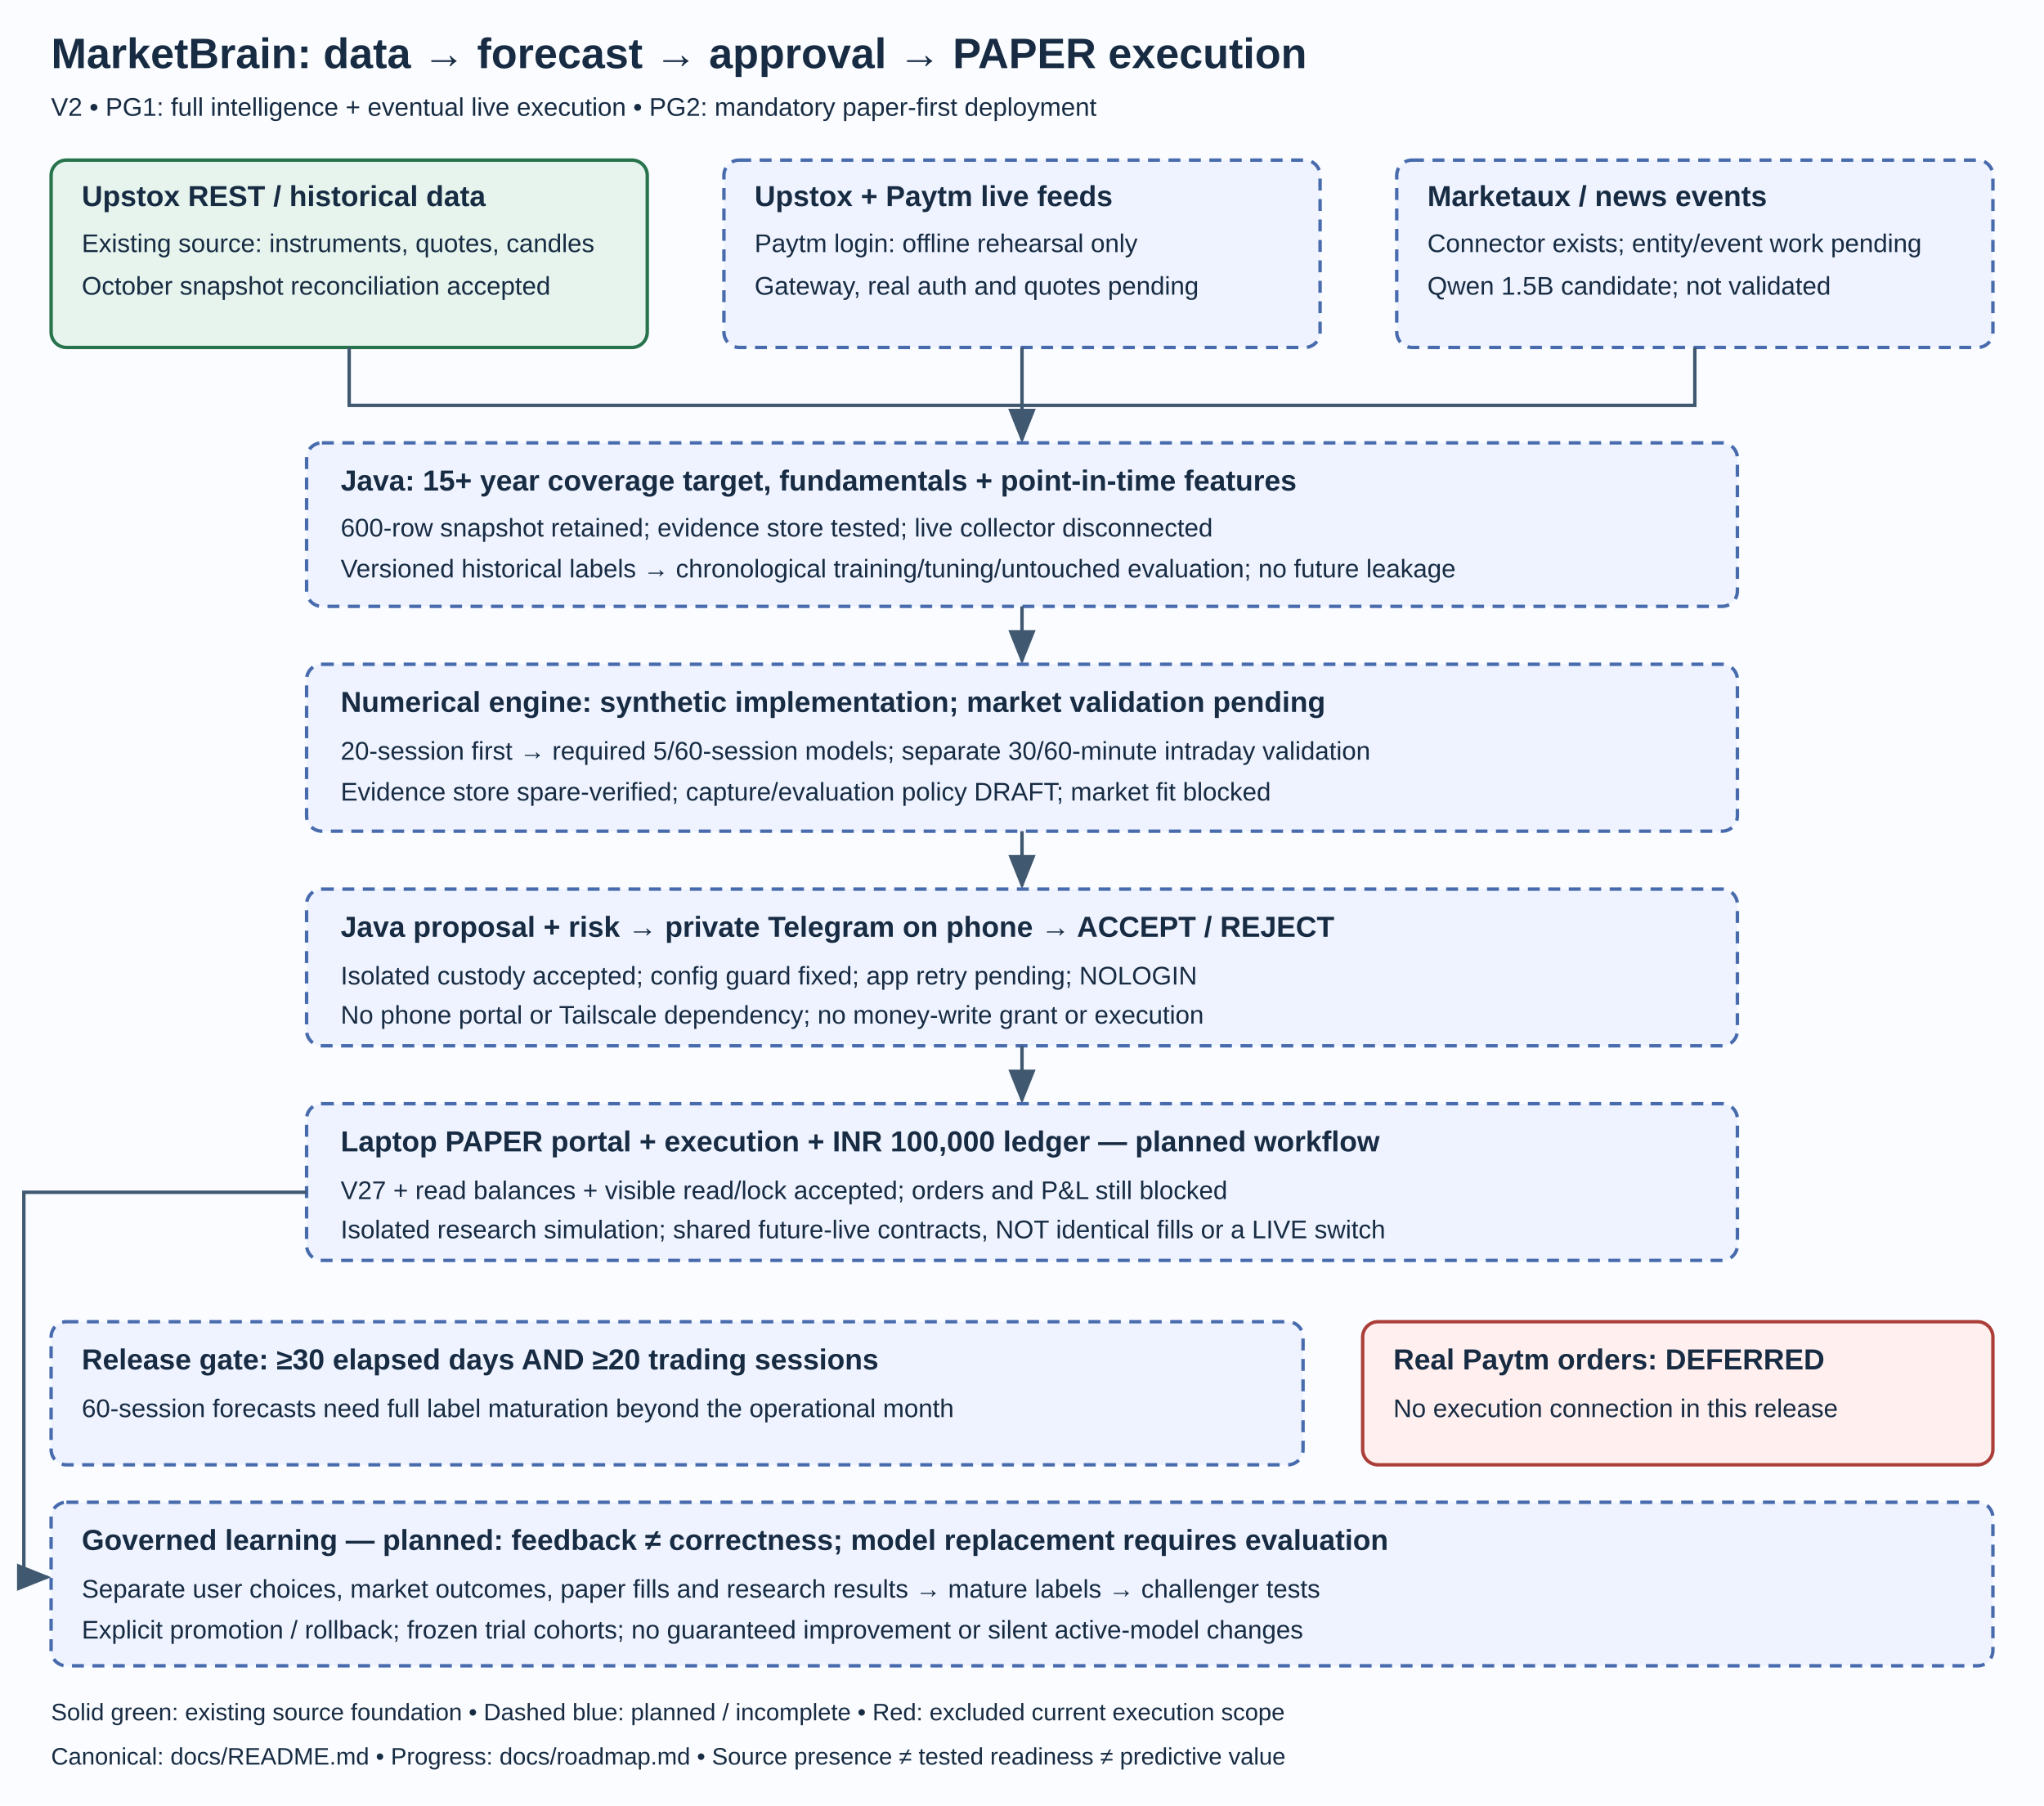
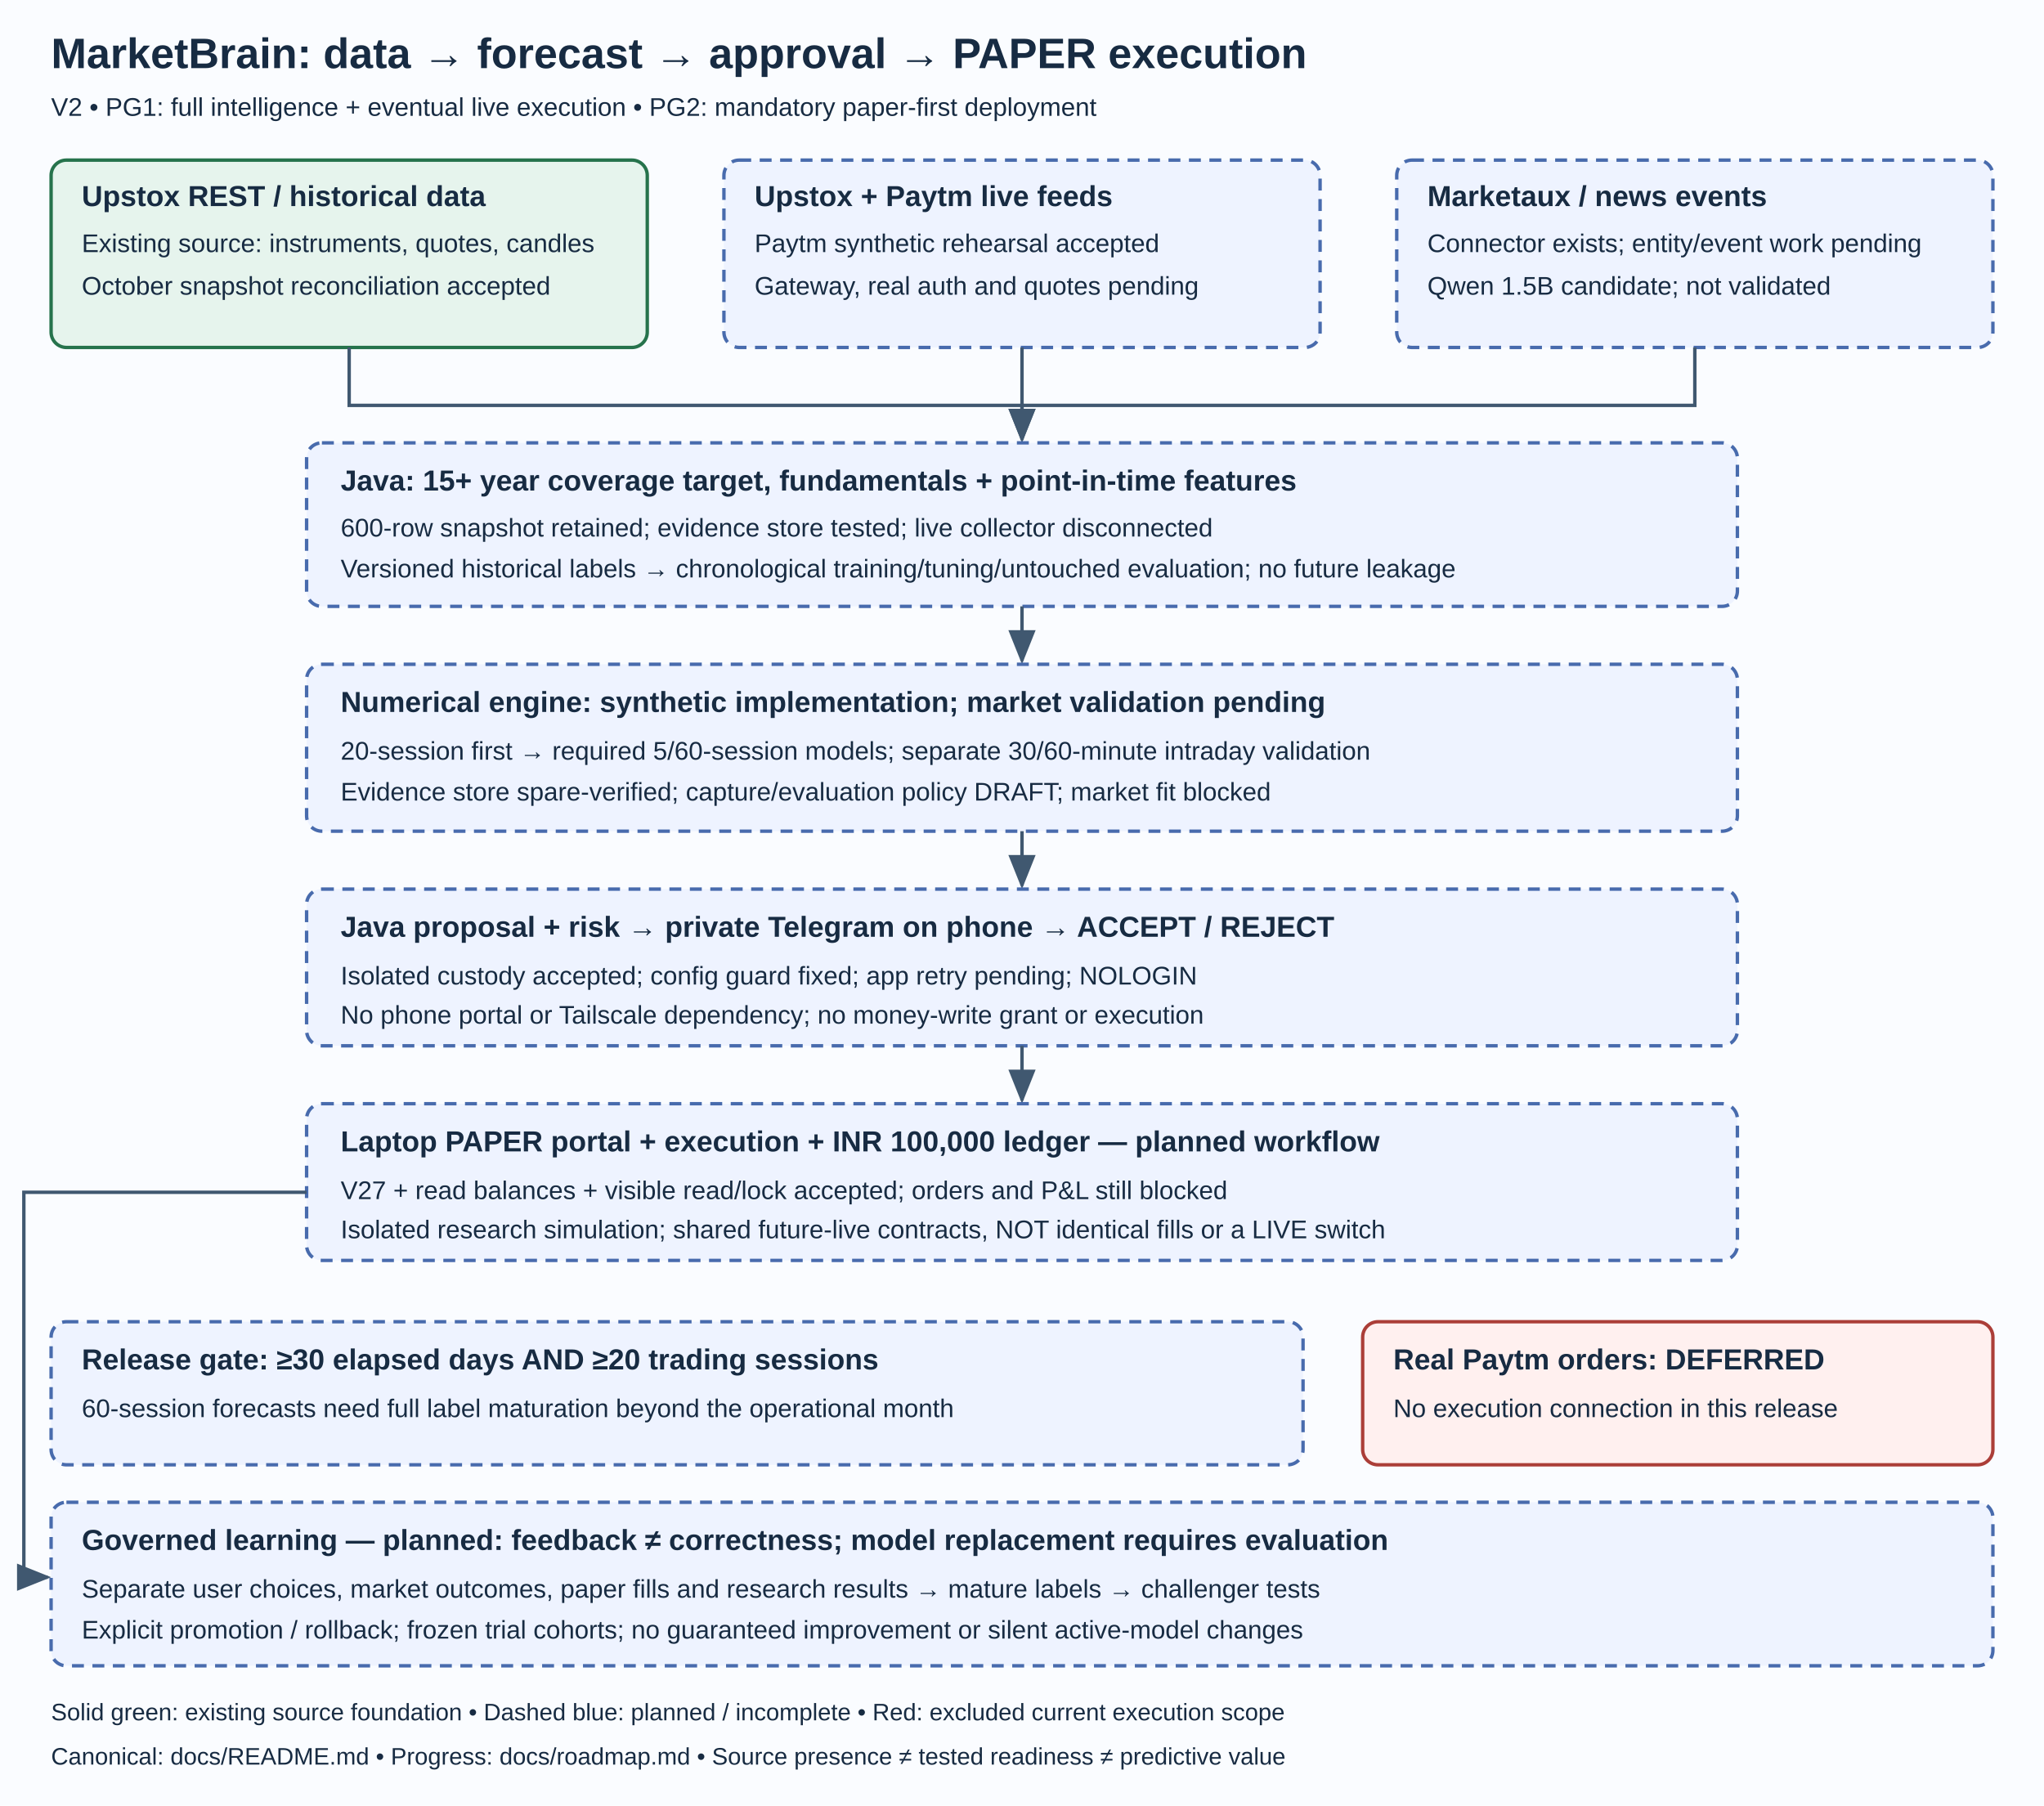
<svg xmlns="http://www.w3.org/2000/svg" width="1200" height="1060" viewBox="0 0 1200 1060" role="img" aria-labelledby="title desc">
  <defs>
    <marker id="arrow" markerWidth="10" markerHeight="8" refX="9" refY="4" orient="auto">
      <path d="M0,0 L10,4 L0,8 Z" fill="#405870" />
    </marker>
    <style>
      text { font-family: Arial, sans-serif; fill: #172b42; }
      .heading { font-size: 25px; font-weight: bold; }
      .label { font-size: 17px; font-weight: bold; }
      .body { font-size: 15px; }
      .small { font-size: 14px; }
      .existing { fill: #e6f4ed; stroke: #26734c; stroke-width: 2; }
      .planned { fill: #eef3ff; stroke: #486bad; stroke-width: 2; stroke-dasharray: 7 5; }
      .blocked { fill: #fff0ef; stroke: #ab3e38; stroke-width: 2; }
      .line { fill: none; stroke: #405870; stroke-width: 2; marker-end: url(#arrow); }
    </style>
  </defs>
  <rect width="1200" height="1060" fill="#fafcff" />
  <text x="30" y="40" class="heading">MarketBrain: data → forecast → approval → PAPER execution</text>
  <text x="30" y="68" class="body">V2 • PG1: full intelligence + eventual live execution • PG2: mandatory paper-first deployment</text>
  <rect x="30" y="94" width="350" height="110" rx="9" class="existing" />
  <text x="48" y="121" class="label">Upstox REST / historical data</text>
  <text x="48" y="148" class="body">Existing source: instruments, quotes, candles</text>
  <text x="48" y="173" class="body">October snapshot reconciliation accepted</text>
  <rect x="425" y="94" width="350" height="110" rx="9" class="planned" />
  <text x="443" y="121" class="label">Upstox + Paytm live feeds</text>
-   <text x="443" y="148" class="body">Paytm login: offline rehearsal only</text>
+   <text x="443" y="148" class="body">Paytm synthetic rehearsal accepted</text>
  <text x="443" y="173" class="body">Gateway, real auth and quotes pending</text>
  <rect x="820" y="94" width="350" height="110" rx="9" class="planned" />
  <text x="838" y="121" class="label">Marketaux / news events</text>
  <text x="838" y="148" class="body">Connector exists; entity/event work pending</text>
  <text x="838" y="173" class="body">Qwen 1.5B candidate; not validated</text>
  <path d="M205 204 V238 H600 V258" class="line" />
  <path d="M600 204 V258" class="line" />
  <path d="M995 204 V238 H600" fill="none" stroke="#405870" stroke-width="2" />
  <rect x="180" y="260" width="840" height="96" rx="9" class="planned" />
  <text x="200" y="288" class="label">Java: 15+ year coverage target, fundamentals + point-in-time features</text>
  <text x="200" y="315" class="body">600-row snapshot retained; evidence store tested; live collector disconnected</text>
  <text x="200" y="339" class="body">Versioned historical labels → chronological training/tuning/untouched evaluation; no future leakage</text>
  <path d="M600 356 V388" class="line" />
  <rect x="180" y="390" width="840" height="98" rx="9" class="planned" />
  <text x="200" y="418" class="label">Numerical engine: synthetic implementation; market validation pending</text>
  <text x="200" y="446" class="body">20-session first → required 5/60-session models; separate 30/60-minute intraday validation</text>
  <text x="200" y="470" class="body">Evidence store spare-verified; capture/evaluation policy DRAFT; market fit blocked</text>
  <path d="M600 488 V520" class="line" />
  <rect x="180" y="522" width="840" height="92" rx="9" class="planned" />
  <text x="200" y="550" class="label">Java proposal + risk → private Telegram on phone → ACCEPT / REJECT</text>
  <text x="200" y="578" class="body">Isolated custody accepted; config guard fixed; app retry pending; NOLOGIN</text>
  <text x="200" y="601" class="body">No phone portal or Tailscale dependency; no money-write grant or execution</text>
  <path d="M600 614 V646" class="line" />
  <rect x="180" y="648" width="840" height="92" rx="9" class="planned" />
  <text x="200" y="676" class="label">Laptop PAPER portal + execution + INR 100,000 ledger — planned workflow</text>
  <text x="200" y="704" class="body">V27 + read balances + visible read/lock accepted; orders and P&amp;L still blocked</text>
  <text x="200" y="727" class="body">Isolated research simulation; shared future-live contracts, NOT identical fills or a LIVE switch</text>
  <rect x="30" y="776" width="735" height="84" rx="9" class="planned" />
  <text x="48" y="804" class="label">Release gate: ≥30 elapsed days AND ≥20 trading sessions</text>
  <text x="48" y="832" class="body">60-session forecasts need full label maturation beyond the operational month</text>
  <rect x="800" y="776" width="370" height="84" rx="9" class="blocked" />
  <text x="818" y="804" class="label">Real Paytm orders: DEFERRED</text>
  <text x="818" y="832" class="body">No execution connection in this release</text>
  <path d="M180 700 H14 V926 H28" class="line" />
  <rect x="30" y="882" width="1140" height="96" rx="9" class="planned" />
  <text x="48" y="910" class="label">Governed learning — planned: feedback ≠ correctness; model replacement requires evaluation</text>
  <text x="48" y="938" class="body">Separate user choices, market outcomes, paper fills and research results → mature labels → challenger tests</text>
  <text x="48" y="962" class="body">Explicit promotion / rollback; frozen trial cohorts; no guaranteed improvement or silent active-model changes</text>
  <text x="30" y="1010" class="small">Solid green: existing source foundation • Dashed blue: planned / incomplete • Red: excluded current execution scope</text>
  <text x="30" y="1036" class="small">Canonical: docs/README.md • Progress: docs/roadmap.md • Source presence ≠ tested readiness ≠ predictive value</text>
</svg>
